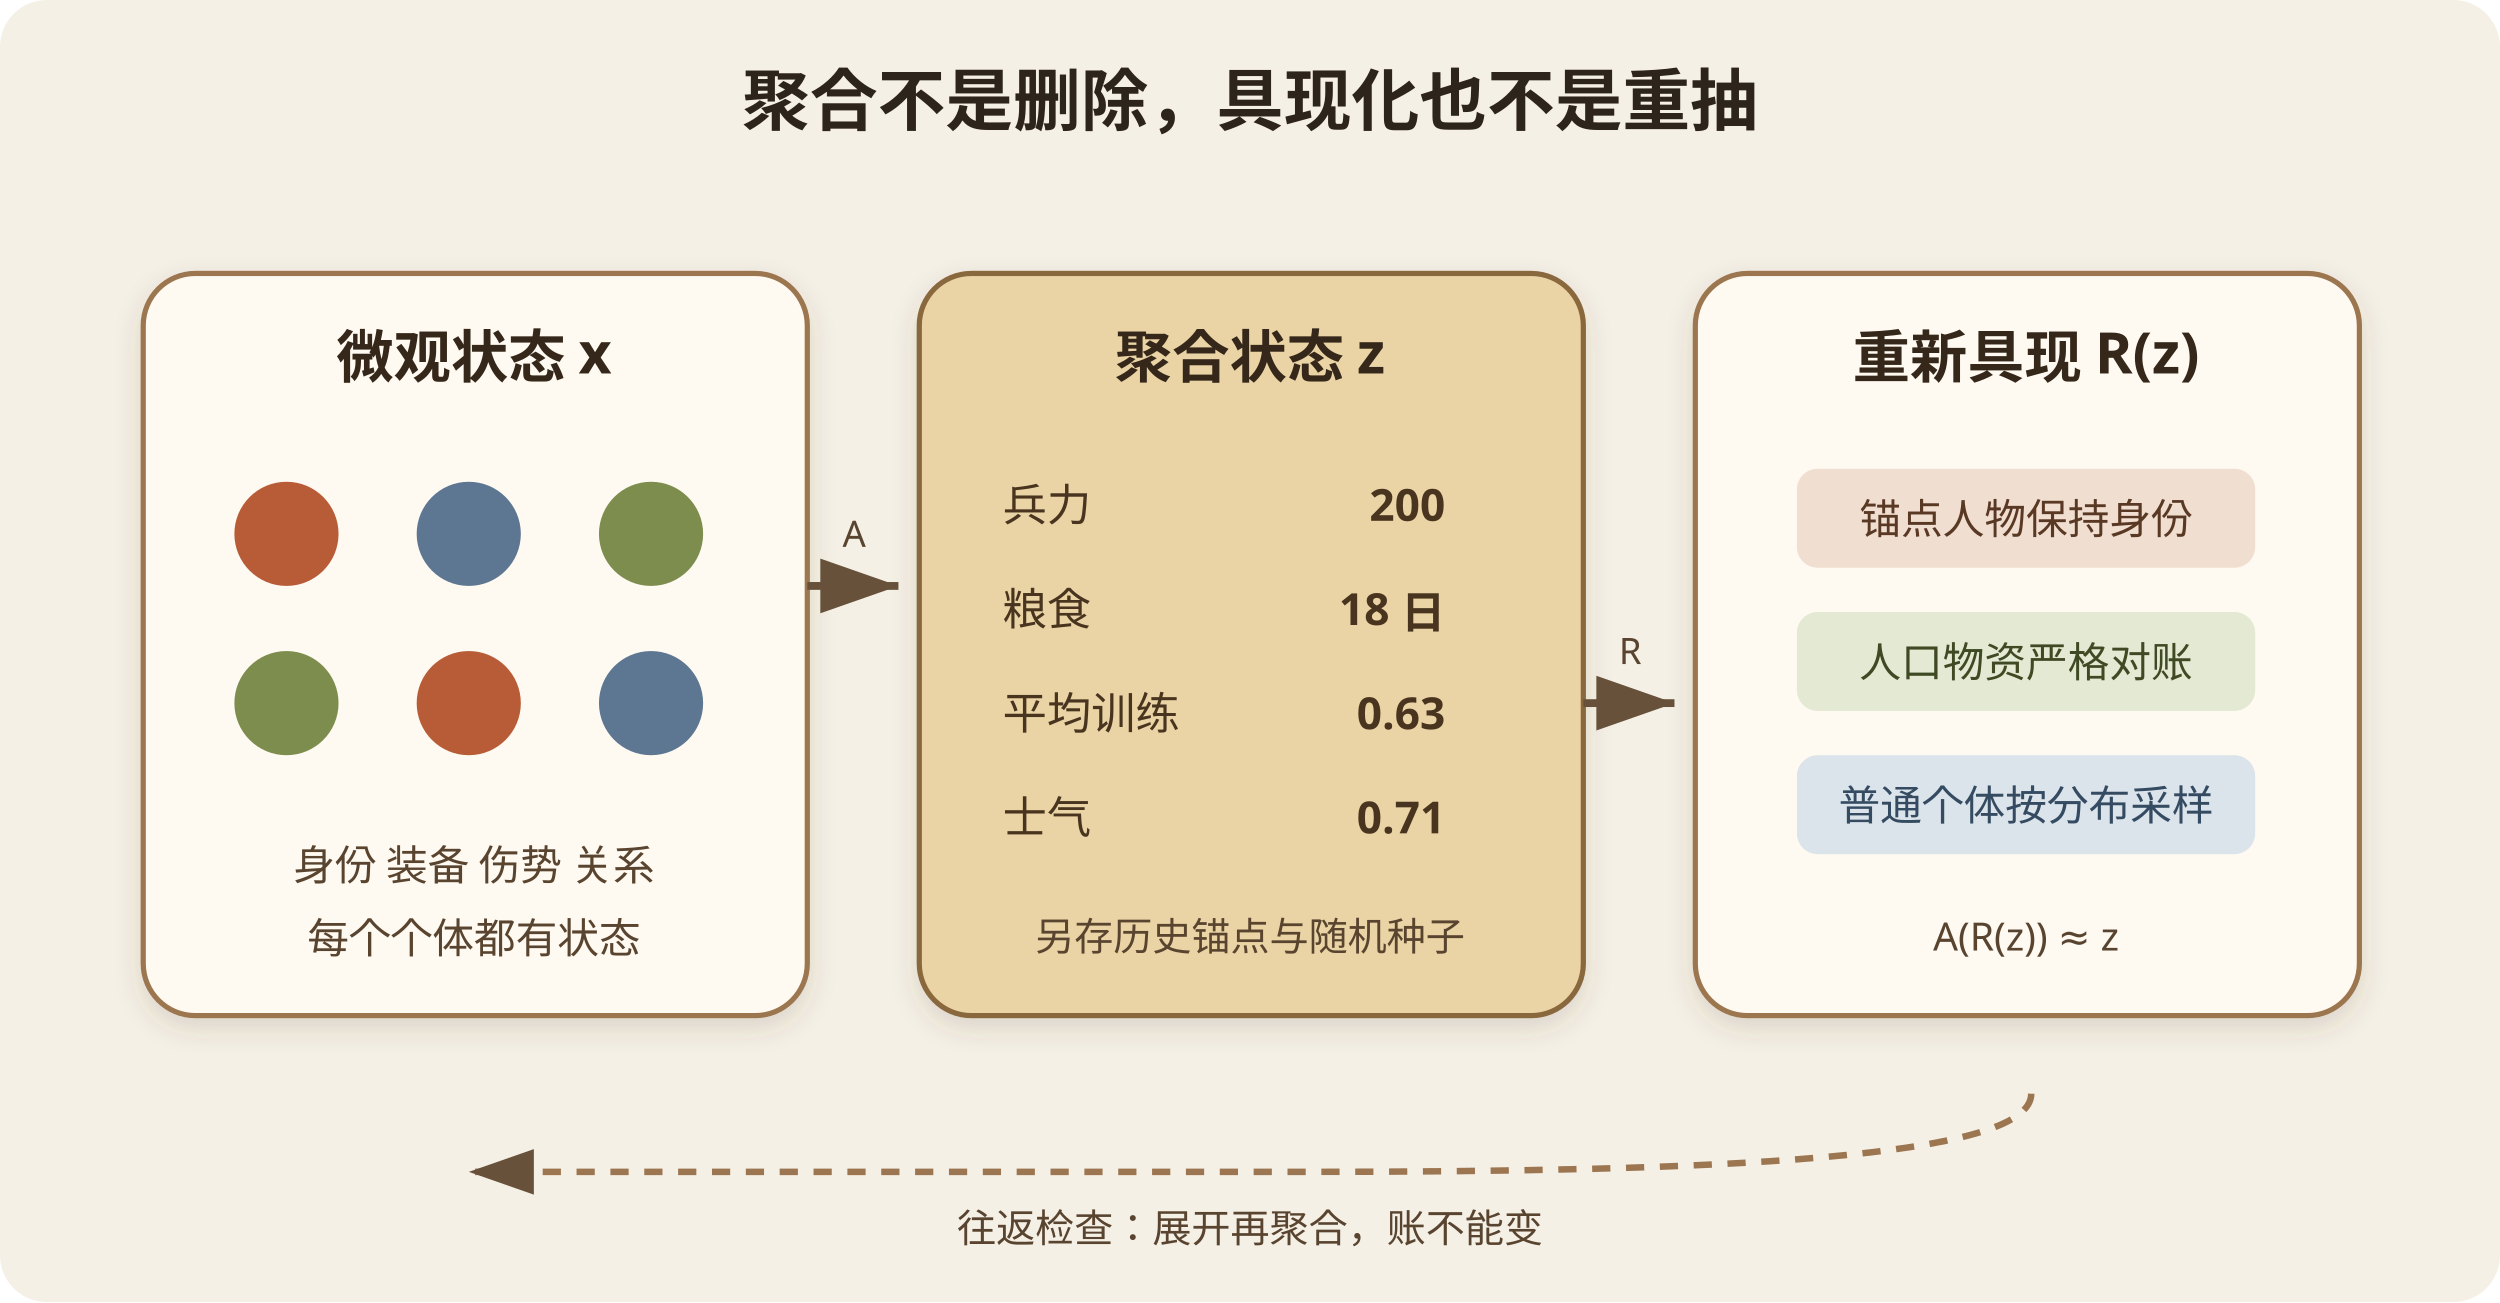
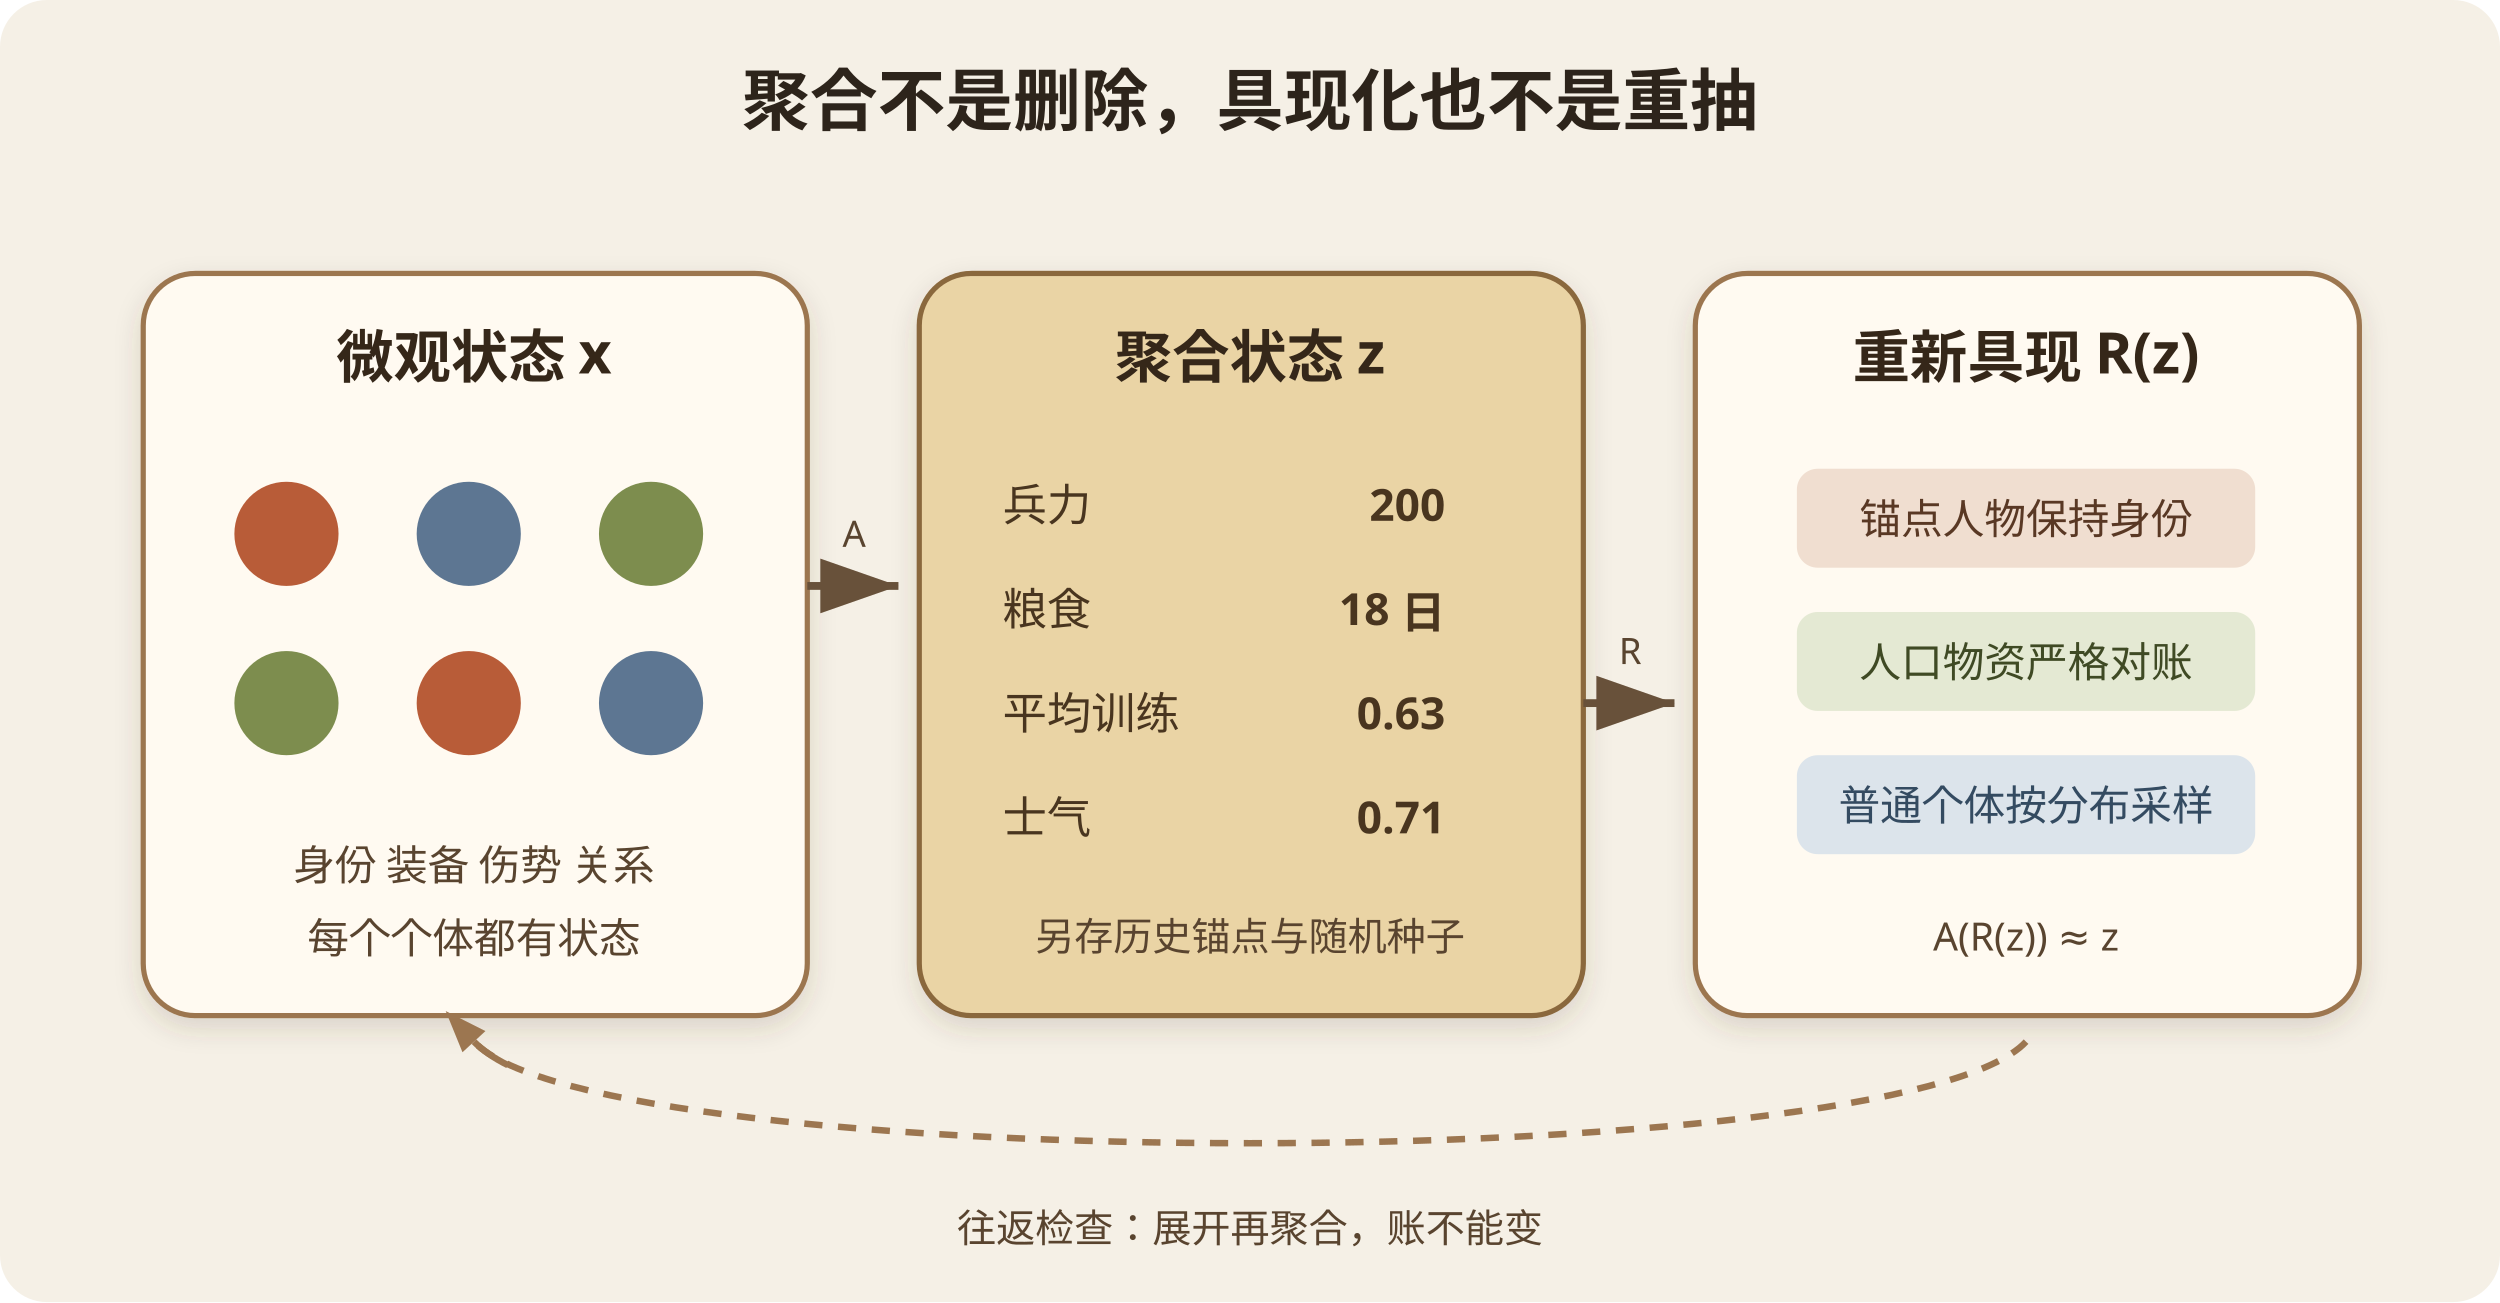
<svg xmlns="http://www.w3.org/2000/svg" width="960" height="500" viewBox="0 0 960 500" role="img" aria-labelledby="title desc">
  <defs>
    <marker id="arrow" markerWidth="11" markerHeight="11" refX="10" refY="3.5" orient="auto">
      <path d="M0,0 L0,7 L10,3.5 z" fill="#68513a" />
+     </marker>
+     <marker id="return-arrow" markerWidth="17" markerHeight="13" refX="0" refY="6" markerUnits="userSpaceOnUse" orient="auto">
+       <path d="M0,0 L0,12 L16,6 z" fill="#9c7650" />
    </marker>
    <filter id="shadow" x="-10%" y="-10%" width="120%" height="120%">
      <feDropShadow dx="0" dy="4" stdDeviation="5" flood-color="#4d3927" flood-opacity="0.16" />
    </filter>
  </defs>
  <rect width="960" height="500" rx="18" fill="#f5f0e6" />
  <text x="480" y="48" text-anchor="middle" font-family="Microsoft YaHei, sans-serif" font-size="26" font-weight="700" fill="#2d241b">聚合不是删除，具现化也不是重抽</text>
  <g filter="url(#shadow)">
    <rect x="55" y="105" width="255" height="285" rx="20" fill="#fffaf1" stroke="#9c7650" stroke-width="2" />
    <rect x="353" y="105" width="255" height="285" rx="20" fill="#ead4a5" stroke="#8a673c" stroke-width="2" />
    <rect x="651" y="105" width="255" height="285" rx="20" fill="#fffaf1" stroke="#9c7650" stroke-width="2" />
  </g>
  <g font-family="Microsoft YaHei, sans-serif">
    <text x="182" y="145" text-anchor="middle" font-size="22" font-weight="700" fill="#352719">微观状态 x</text>
    <circle cx="110" cy="205" r="20" fill="#b85c38" />
    <circle cx="180" cy="205" r="20" fill="#5d7692" />
    <circle cx="250" cy="205" r="20" fill="#7d8d4e" />
    <circle cx="110" cy="270" r="20" fill="#7d8d4e" />
    <circle cx="180" cy="270" r="20" fill="#b85c38" />
    <circle cx="250" cy="270" r="20" fill="#5d7692" />
    <text x="182" y="338" text-anchor="middle" font-size="16" fill="#59442f">身份 装备 伤势 关系</text>
    <text x="182" y="366" text-anchor="middle" font-size="16" fill="#59442f">每个个体都有状态</text>
    <text x="480" y="145" text-anchor="middle" font-size="22" font-weight="700" fill="#352719">聚合状态 z</text>
    <text x="385" y="200" font-size="17" fill="#49351f">兵力</text>
    <text x="555" y="200" text-anchor="end" font-size="17" font-weight="700" fill="#49351f">200</text>
    <text x="385" y="240" font-size="17" fill="#49351f">粮食</text>
    <text x="555" y="240" text-anchor="end" font-size="17" font-weight="700" fill="#49351f">18 日</text>
    <text x="385" y="280" font-size="17" fill="#49351f">平均训练</text>
    <text x="555" y="280" text-anchor="end" font-size="17" font-weight="700" fill="#49351f">0.63</text>
    <text x="385" y="320" font-size="17" fill="#49351f">士气</text>
    <text x="555" y="320" text-anchor="end" font-size="17" font-weight="700" fill="#49351f">0.71</text>
    <text x="480" y="365" text-anchor="middle" font-size="15" fill="#59442f">另存历史锚点与随机种子</text>
    <text x="778" y="145" text-anchor="middle" font-size="22" font-weight="700" fill="#352719">重新具现 R(z)</text>
    <rect x="690" y="180" width="176" height="38" rx="8" fill="#f0ded0" />
    <text x="778" y="205" text-anchor="middle" font-size="16" fill="#593824">锚点人物保持身份</text>
    <rect x="690" y="235" width="176" height="38" rx="8" fill="#e4e9d3" />
    <text x="778" y="260" text-anchor="middle" font-size="16" fill="#3f4a24">人口物资严格对账</text>
    <rect x="690" y="290" width="176" height="38" rx="8" fill="#dce4eb" />
    <text x="778" y="315" text-anchor="middle" font-size="16" fill="#344b61">普通个体按分布采样</text>
    <text x="778" y="365" text-anchor="middle" font-size="15" fill="#59442f">A(R(z)) ≈ z</text>
  </g>
  <path d="M310 225 L345 225" stroke="#68513a" stroke-width="3" marker-end="url(#arrow)" />
  <text x="328" y="210" text-anchor="middle" font-family="Microsoft YaHei, sans-serif" font-size="14" fill="#59442f">A</text>
  <path d="M608 270 L643 270" stroke="#68513a" stroke-width="3" marker-end="url(#arrow)" />
  <text x="626" y="255" text-anchor="middle" font-family="Microsoft YaHei, sans-serif" font-size="14" fill="#59442f">R</text>
-   <path d="M780 420 C780 445 660 450 500 450 C370 450 240 450 180 450" fill="none" stroke="#9c7650" stroke-width="2.5" stroke-dasharray="7 6" marker-end="url(#arrow)" />
+   <path d="M778 400 C730 452 230 452 182 400" fill="none" stroke="#9c7650" stroke-width="2.5" stroke-dasharray="7 6" marker-end="url(#return-arrow)" />
+   <path d="M195 409 Q187 405 182 400" fill="none" stroke="#9c7650" stroke-width="2.5" />
  <text x="480" y="477" text-anchor="middle" font-family="Microsoft YaHei, sans-serif" font-size="15" fill="#59442f">往返检查：展开再聚合，账不能变</text>
</svg>
